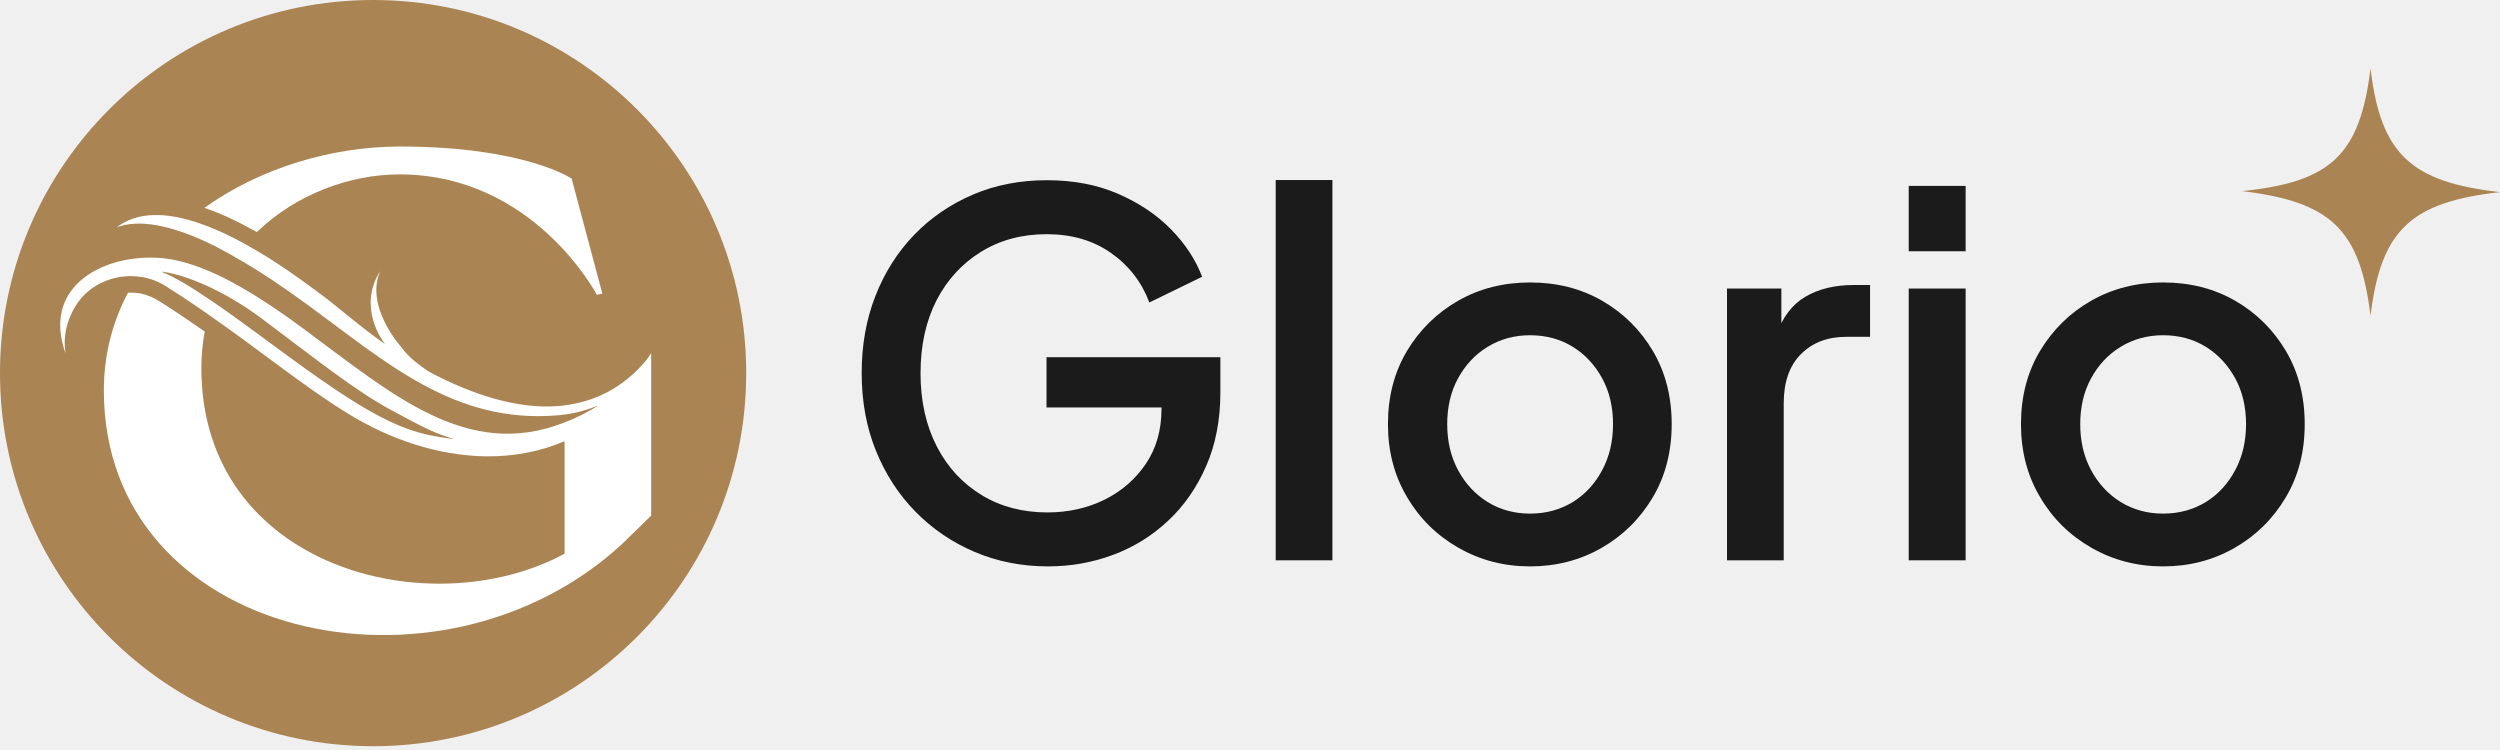
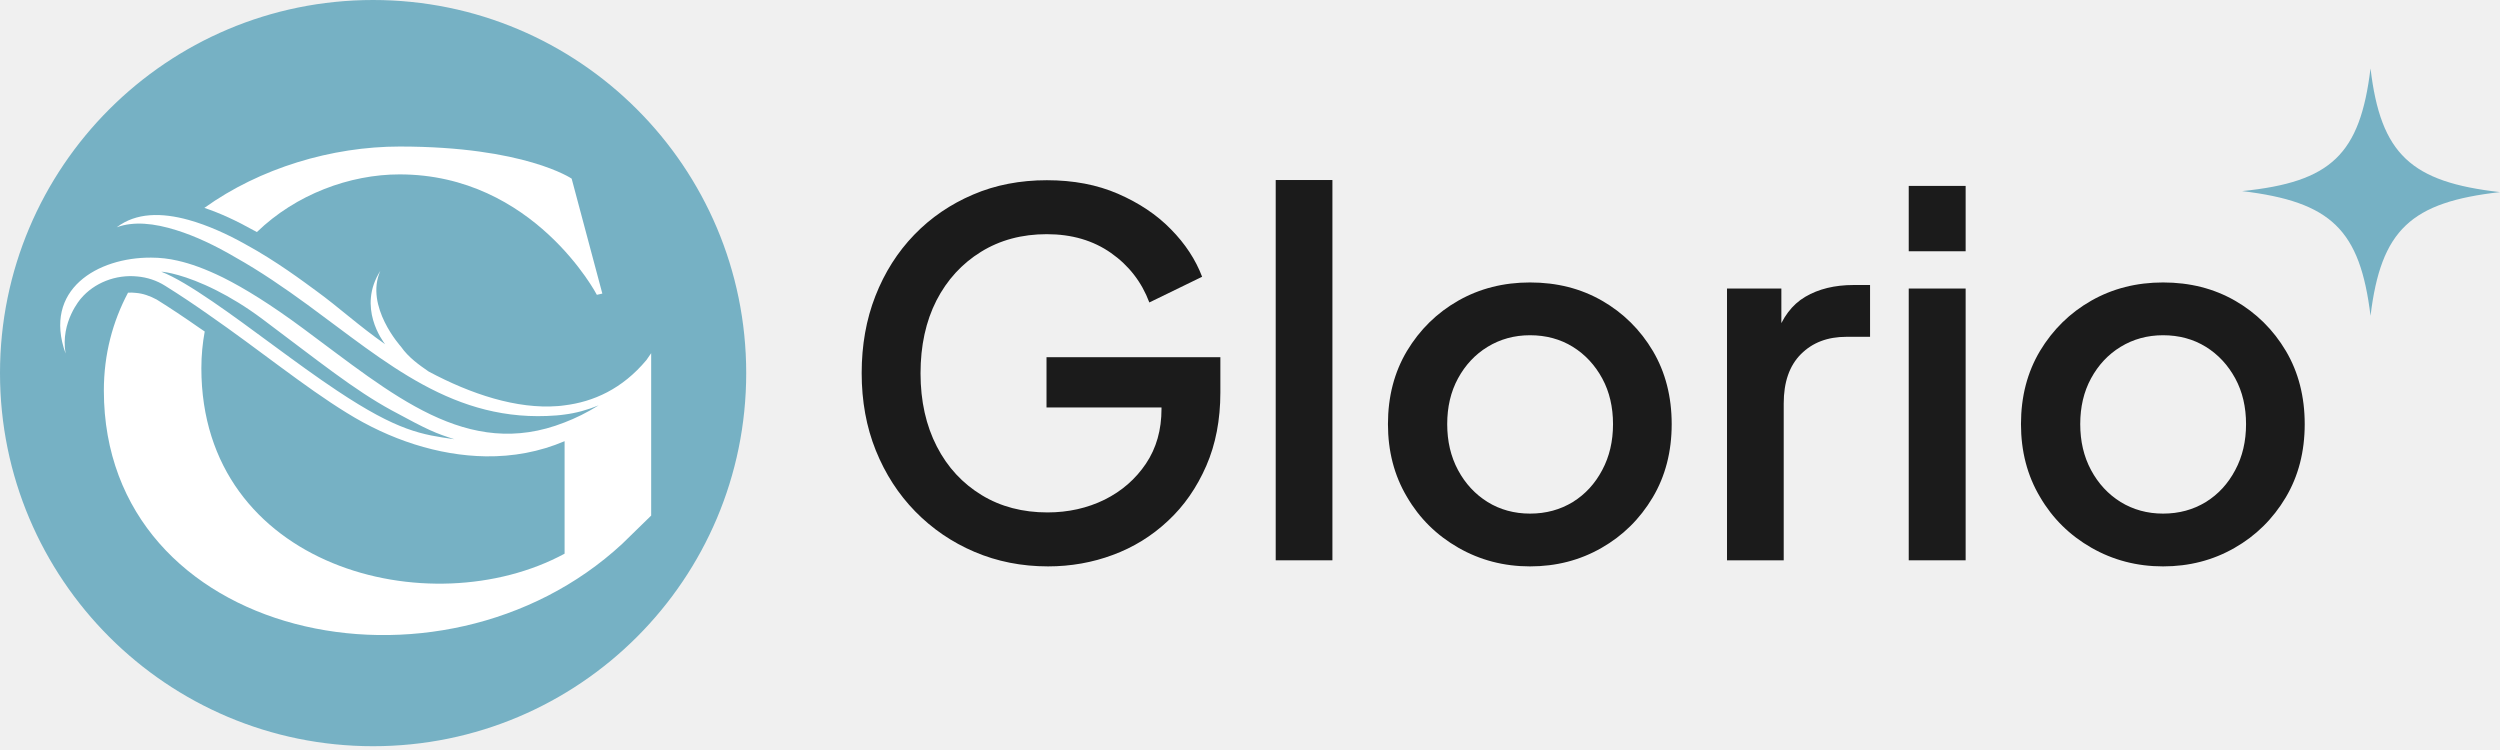
<svg xmlns="http://www.w3.org/2000/svg" width="500" height="150" viewBox="0 0 500 150" fill="none">
  <path d="M209.617 113.277C204.319 113.277 199.413 112.296 194.9 110.373C190.387 108.45 186.423 105.742 183.048 102.289C179.673 98.835 177.043 94.754 175.16 90.084C173.276 85.414 172.334 80.233 172.334 74.621C172.334 69.048 173.237 63.907 175.081 59.198C176.926 54.489 179.516 50.407 182.852 46.953C186.187 43.5 190.112 40.831 194.625 38.908C199.099 36.985 204.044 36.044 209.381 36.044C214.679 36.044 219.428 36.946 223.588 38.751C227.748 40.557 231.319 42.911 234.184 45.855C237.049 48.759 239.129 51.938 240.424 55.352L229.867 60.493C228.336 56.412 225.786 53.115 222.214 50.603C218.643 48.092 214.365 46.836 209.342 46.836C204.397 46.836 200.002 48.013 196.195 50.368C192.388 52.722 189.406 55.98 187.286 60.101C185.167 64.261 184.107 69.127 184.107 74.66C184.107 80.233 185.206 85.1 187.365 89.299C189.523 93.498 192.545 96.716 196.352 99.031C200.159 101.347 204.554 102.485 209.499 102.485C213.659 102.485 217.466 101.622 220.919 99.934C224.373 98.207 227.12 95.814 229.2 92.713C231.28 89.613 232.3 85.963 232.3 81.803V76.662L237.638 81.489H209.303V71.442H244.074V78.467C244.074 83.962 243.132 88.867 241.248 93.184C239.364 97.501 236.813 101.19 233.595 104.173C230.377 107.194 226.688 109.471 222.528 111.001C218.525 112.493 214.169 113.277 209.617 113.277Z" fill="#1B1B1B" />
  <path d="M255.142 112.062V36.005H266.483V112.062H255.142Z" fill="#1B1B1B" />
  <path d="M306.003 113.278C300.784 113.278 295.996 112.022 291.679 109.55C287.362 107.077 283.908 103.702 281.397 99.385C278.846 95.108 277.59 90.241 277.59 84.826C277.59 79.331 278.846 74.465 281.397 70.187C283.948 65.949 287.362 62.574 291.64 60.141C295.917 57.707 300.705 56.491 306.003 56.491C311.38 56.491 316.168 57.707 320.406 60.141C324.645 62.574 328.059 65.949 330.57 70.187C333.082 74.426 334.338 79.331 334.338 84.826C334.338 90.32 333.082 95.225 330.531 99.503C327.98 103.781 324.566 107.156 320.288 109.589C315.971 112.062 311.223 113.278 306.003 113.278ZM306.003 102.721C309.221 102.721 312.047 101.936 314.559 100.406C317.031 98.875 318.993 96.756 320.445 94.009C321.897 91.301 322.604 88.24 322.604 84.826C322.604 81.411 321.897 78.35 320.445 75.681C318.993 73.013 317.031 70.894 314.559 69.363C312.086 67.832 309.221 67.048 306.003 67.048C302.864 67.048 300.038 67.832 297.526 69.363C295.015 70.894 293.052 73.013 291.6 75.681C290.148 78.35 289.442 81.411 289.442 84.826C289.442 88.24 290.148 91.301 291.6 94.009C293.052 96.717 295.015 98.836 297.526 100.406C299.999 101.936 302.864 102.721 306.003 102.721Z" fill="#1B1B1B" />
  <path d="M345.401 112.062V57.708H356.272V68.657L355.252 67.048C356.468 63.516 358.391 60.926 361.06 59.356C363.729 57.786 366.947 57.002 370.714 57.002H374.011V67.362H369.302C365.534 67.362 362.512 68.5 360.197 70.816C357.881 73.131 356.743 76.428 356.743 80.705V112.062H345.401V112.062Z" fill="#1B1B1B" />
  <path d="M381.747 50.252V37.183H393.128V50.252H381.747ZM381.747 112.062V57.708H393.128V112.062H381.747Z" fill="#1B1B1B" />
  <path d="M432.609 113.278C427.389 113.278 422.601 112.022 418.284 109.55C413.967 107.077 410.514 103.702 408.002 99.385C405.451 95.108 404.195 90.241 404.195 84.826C404.195 79.331 405.451 74.465 408.002 70.187C410.553 65.949 413.967 62.574 418.245 60.141C422.523 57.707 427.311 56.491 432.609 56.491C437.985 56.491 442.773 57.707 447.012 60.141C451.25 62.574 454.664 65.949 457.176 70.187C459.688 74.426 460.943 79.331 460.943 84.826C460.943 90.32 459.688 95.225 457.137 99.503C454.586 103.781 451.171 107.156 446.894 109.589C442.577 112.062 437.828 113.278 432.609 113.278ZM432.609 102.721C435.827 102.721 438.652 101.936 441.164 100.406C443.636 98.875 445.599 96.756 447.051 94.009C448.503 91.301 449.209 88.24 449.209 84.826C449.209 81.411 448.503 78.35 447.051 75.681C445.599 73.013 443.636 70.894 441.164 69.363C438.692 67.832 435.827 67.048 432.609 67.048C429.469 67.048 426.643 67.832 424.132 69.363C421.62 70.894 419.658 73.013 418.206 75.681C416.754 78.35 416.047 81.411 416.047 84.826C416.047 88.24 416.754 91.301 418.206 94.009C419.658 96.717 421.62 98.836 424.132 100.406C426.643 101.936 429.469 102.721 432.609 102.721Z" fill="#1B1B1B" />
-   <path d="M474.105 13.684C472 30.913 466.245 36.41 448.421 38.22C466.245 40.365 472 45.929 474.105 63.158C476.21 45.929 482.175 40.432 500 38.421C482.175 36.41 476.14 30.846 474.105 13.684Z" fill="#AA8453" />
-   <path d="M74.621 149.242C115.833 149.242 149.242 115.833 149.242 74.621C149.242 33.409 115.833 0 74.621 0C33.409 0 0 33.409 0 74.621C0 115.833 33.409 149.242 74.621 149.242Z" fill="#AA8453" />
+   <path d="M474.105 13.684C472 30.913 466.245 36.41 448.421 38.22C466.245 40.365 472 45.929 474.105 63.158C476.21 45.929 482.175 40.432 500 38.421C482.175 36.41 476.14 30.846 474.105 13.684Z" fill="#76B1C4" />
+   <path d="M74.621 149.242C115.833 149.242 149.242 115.833 149.242 74.621C149.242 33.409 115.833 0 74.621 0C33.409 0 0 33.409 0 74.621C0 115.833 33.409 149.242 74.621 149.242Z" fill="#76B1C4" />
  <path d="M51.382 46.409C59.176 38.862 69.967 34.878 79.912 34.878C106.784 34.878 119.373 58.964 119.373 58.964L120.467 58.717L114.33 35.724C114.33 35.724 104.95 29.306 79.947 29.306C66.37 29.306 51.982 33.608 40.873 41.578C43.941 42.601 47.256 44.117 50.712 46.057C50.888 46.162 51.17 46.268 51.382 46.409Z" fill="white" />
  <path d="M129.282 72.013C124.451 77.796 118.667 80.371 112.848 81.076C112.425 81.146 111.967 81.182 111.544 81.217C103.397 81.852 94.228 78.854 85.729 74.305C83.896 73.035 81.709 71.519 80.193 69.332C80.193 69.332 72.893 61.292 76.067 54.168C71.412 61.468 76.56 68.239 77.019 68.839C71.729 65.136 67.779 61.468 63.265 58.189C60.656 56.284 55.331 52.264 49.124 48.879C45.492 46.833 41.507 45.035 37.698 43.977C32.338 42.496 27.224 42.496 23.345 45.458C26.695 44.224 30.786 44.612 35.335 46.057C39.074 47.221 43.094 49.126 47.114 51.488C52.016 54.239 56.953 57.624 61.538 60.975C77.266 72.471 90.808 84.708 111.297 83.086C111.826 83.051 112.355 82.98 112.884 82.91C115.176 82.627 117.468 81.993 119.725 81.076C117.398 82.522 115.105 83.65 112.884 84.496C93.417 92.149 78.5 78.889 60.585 65.665C54.202 60.939 48.983 57.695 44.61 55.508C41.084 53.781 38.157 52.723 35.477 52.123C33.819 51.735 32.02 51.524 30.222 51.524C19.572 51.453 8.499 57.871 13.118 70.708C12.025 64.36 16.186 59.705 16.186 59.705C18.796 56.602 23.134 54.839 27.506 55.297C29.411 55.473 31.315 56.073 33.043 57.166C36.041 59.035 38.932 60.975 41.683 62.914C51.91 70.002 60.797 77.302 69.331 82.557C77.936 87.917 87.634 91.126 97.155 91.267C102.586 91.338 107.876 90.386 112.919 88.235V110.734C86.011 125.298 40.273 113.52 40.273 73.635C40.273 71.061 40.519 68.627 40.943 66.3C40.59 66.053 40.237 65.806 39.849 65.559C36.922 63.514 34.066 61.609 31.35 59.917C29.975 59.176 28.564 58.682 27.154 58.577C26.625 58.506 26.131 58.506 25.602 58.541C22.534 64.325 20.771 70.849 20.771 78.114C20.771 127.908 88.057 142.473 124.451 108.759L130.234 103.117V76.773V70.637C129.881 71.131 129.599 71.554 129.282 72.013ZM67.391 78.114C59.316 72.753 50.076 65.453 42.459 60.269C38.474 57.554 34.983 55.403 32.267 54.345C32.902 54.345 37.028 54.909 43.305 58.083C46.021 59.458 49.124 61.292 52.51 63.831C63.865 72.33 70.812 77.972 78.324 82.063C85.8 86.119 87.034 86.612 90.878 87.847C84.425 86.93 79.664 86.295 67.391 78.114Z" fill="white" />
</svg>
